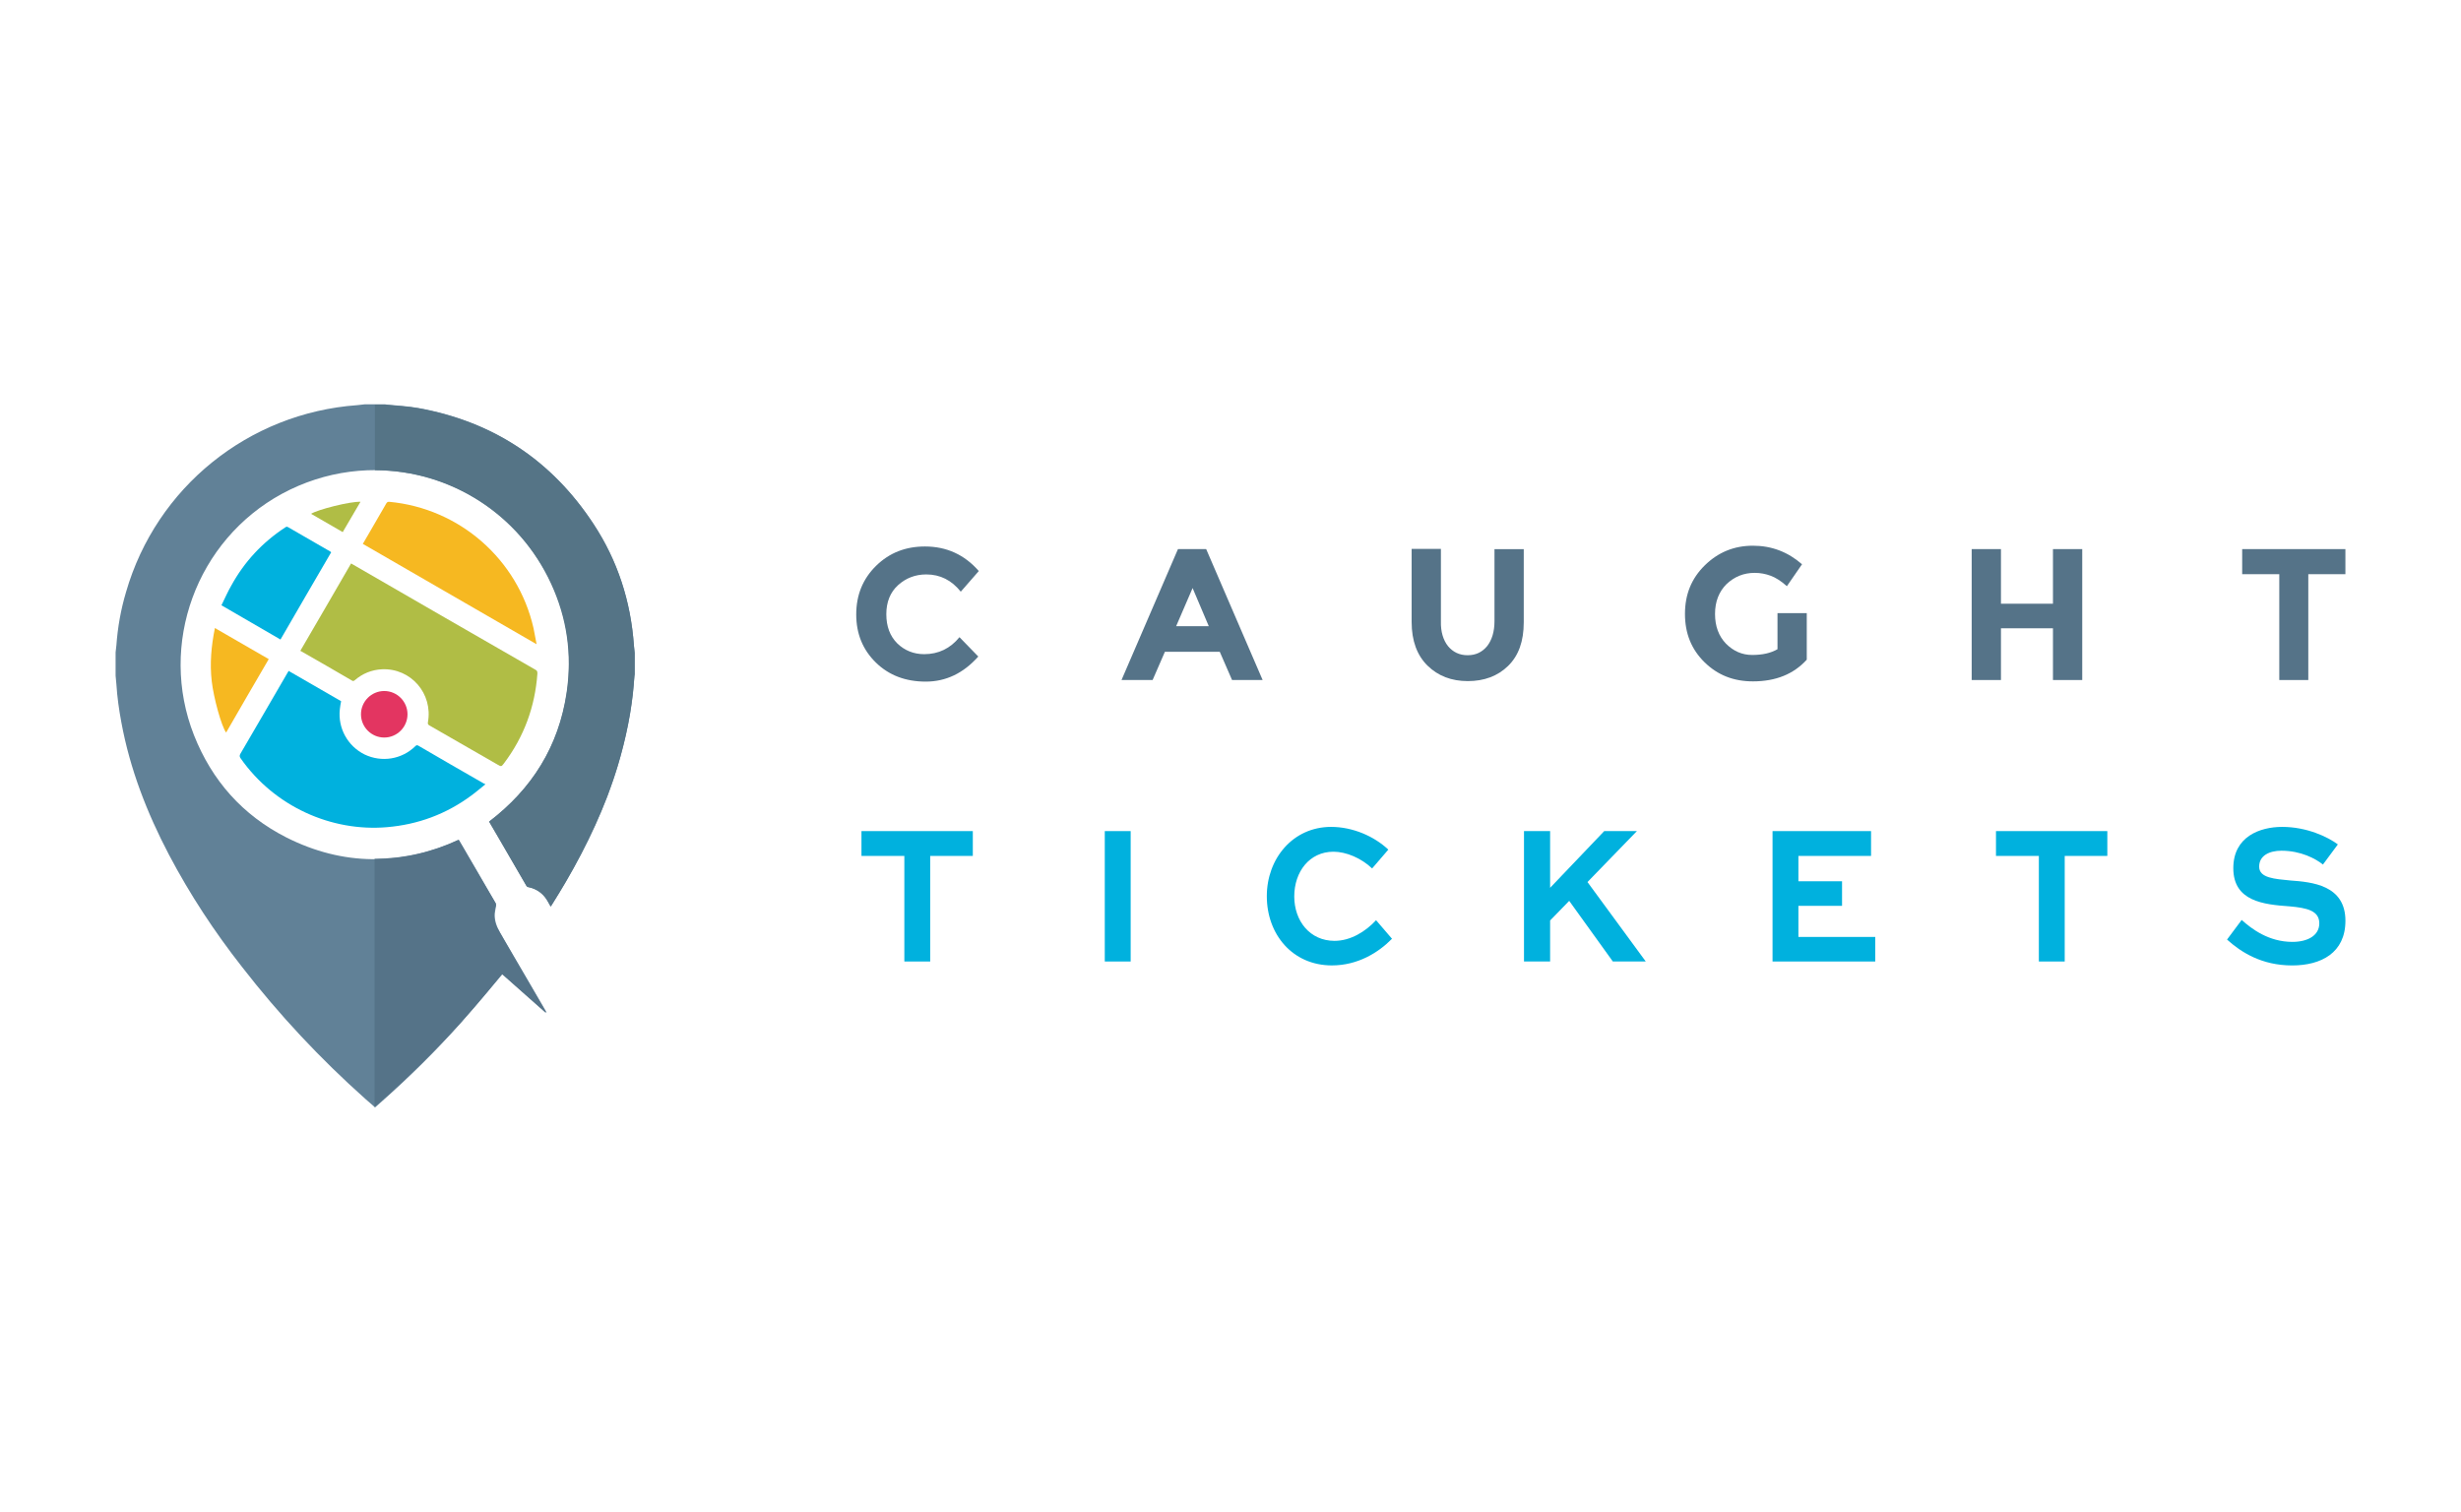
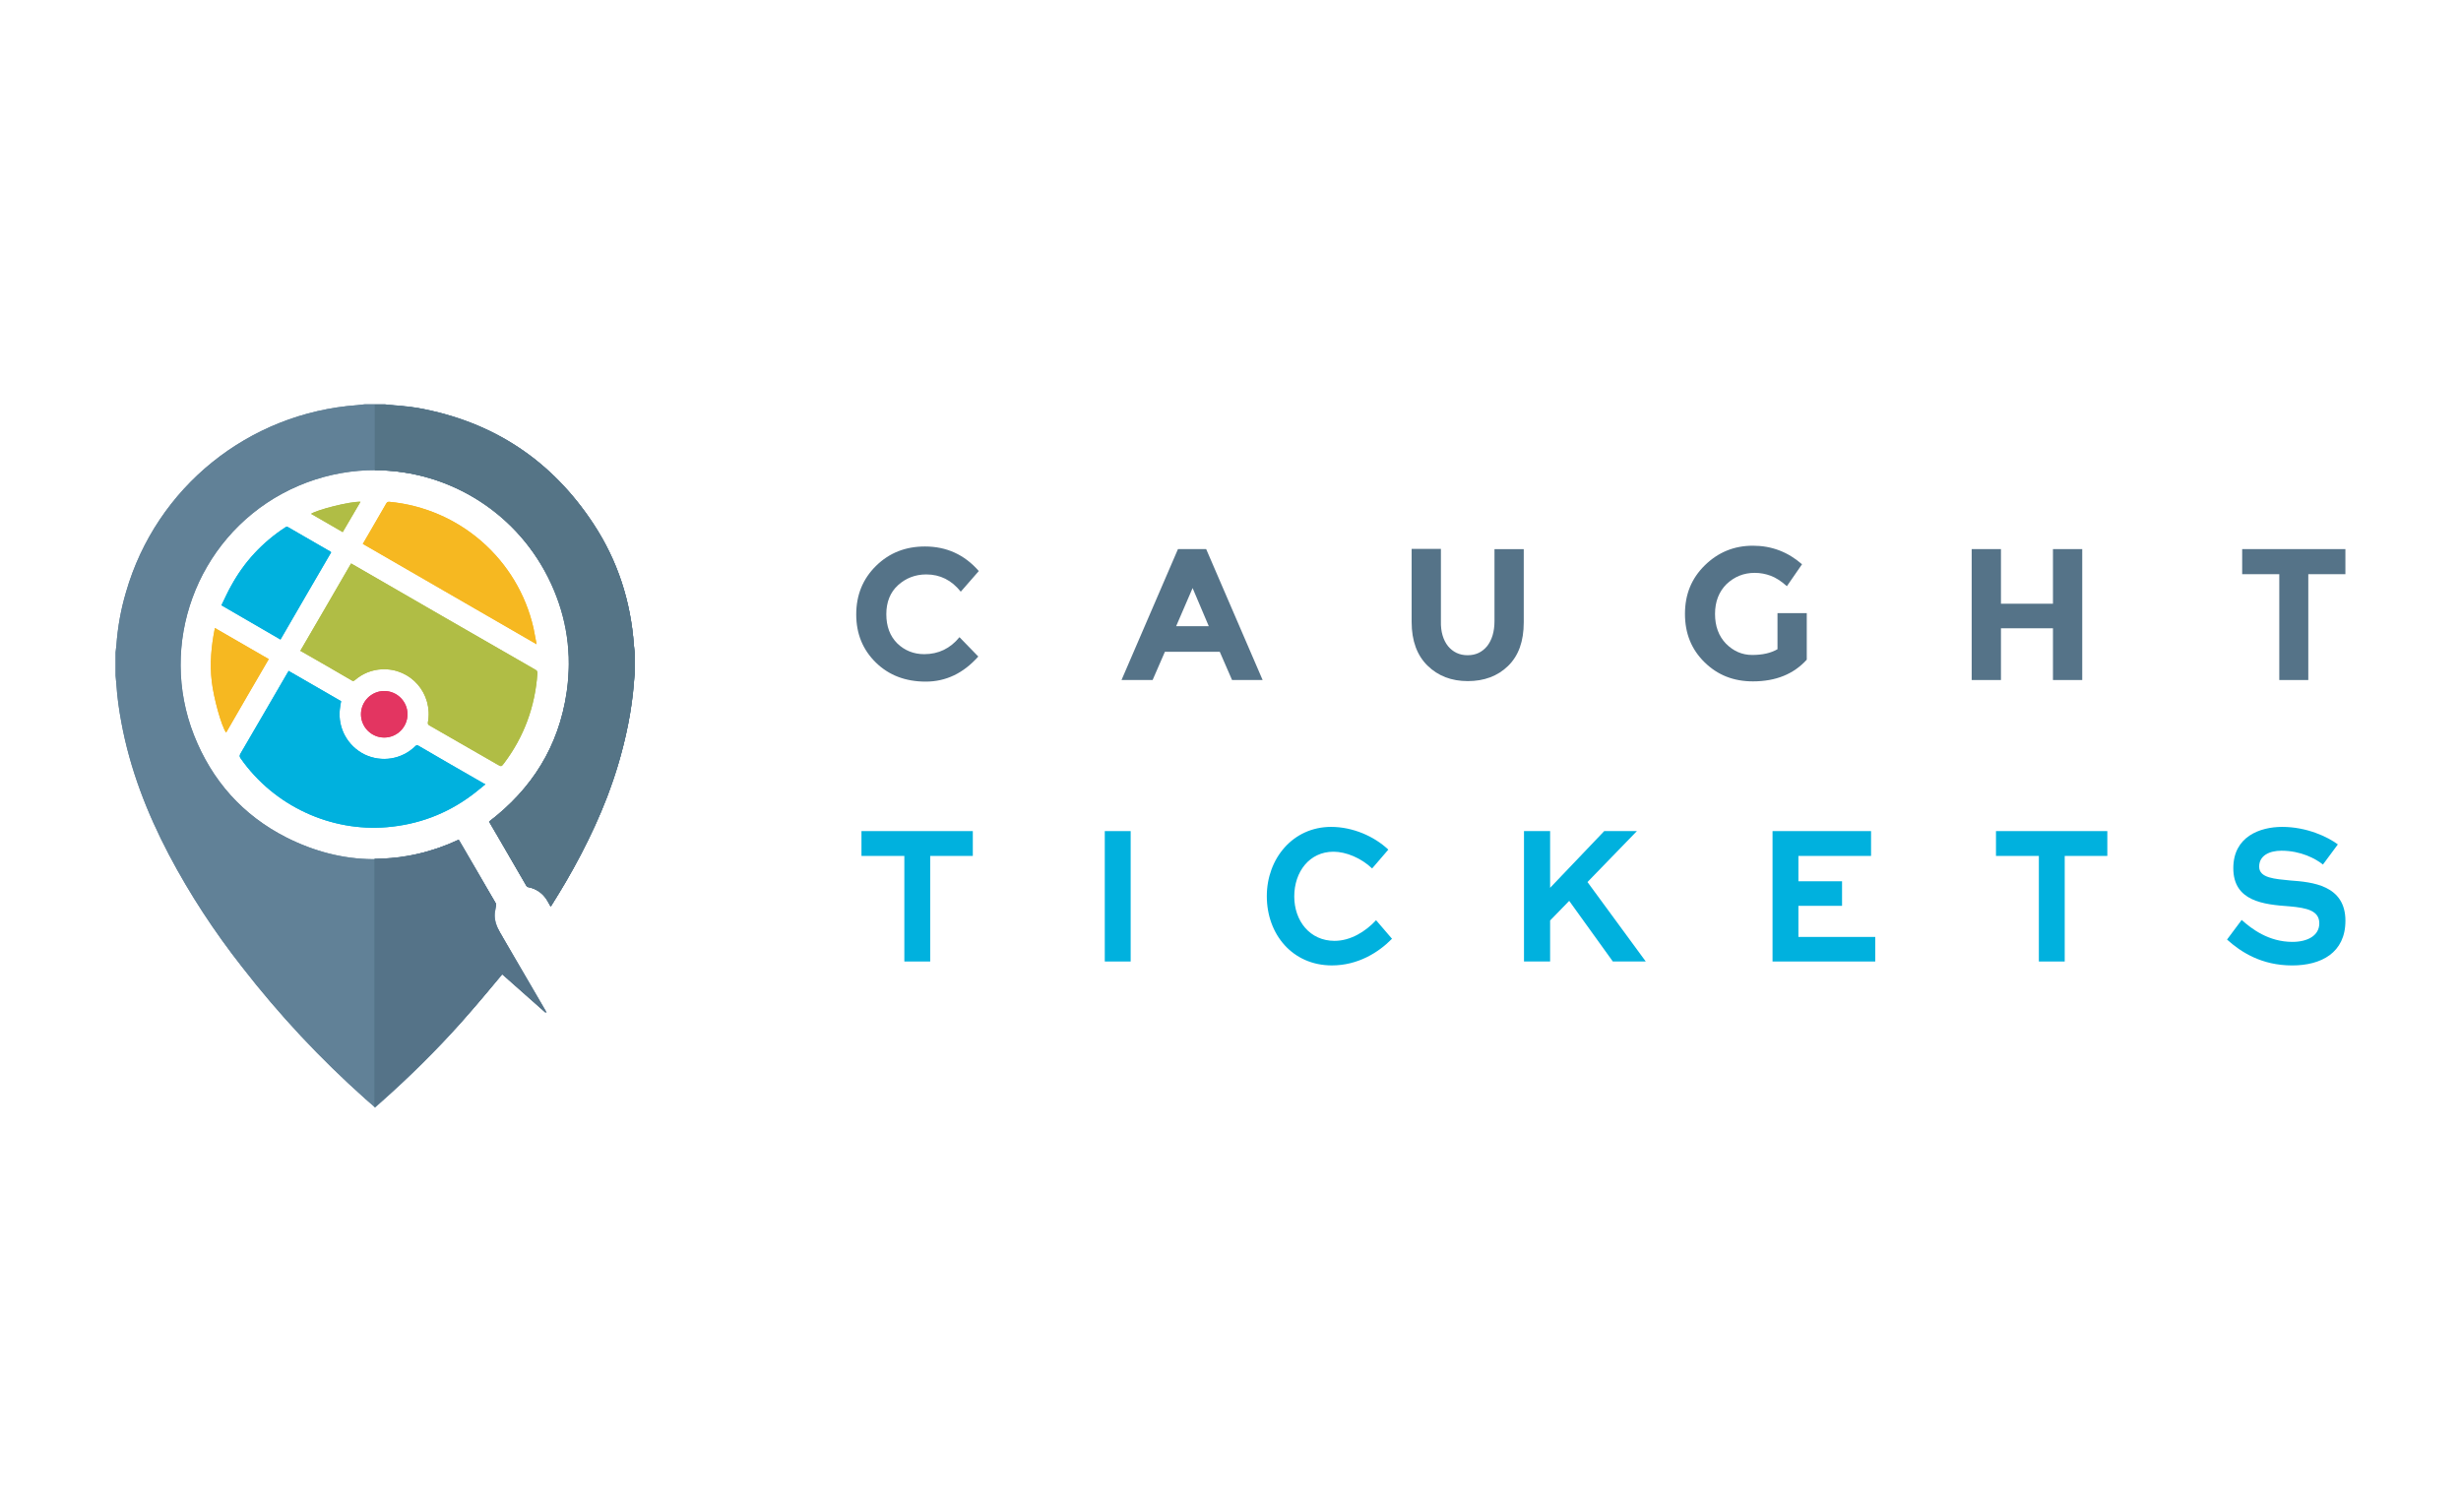
<svg xmlns="http://www.w3.org/2000/svg" version="1.1" id="Layer_1" x="0px" y="0px" viewBox="0 0 1024 629" style="enable-background:new 0 0 1024 629;" xml:space="preserve">
  <style type="text/css">
	.st0{fill-rule:evenodd;clip-rule:evenodd;fill:#618197;}
	.st1{fill-rule:evenodd;clip-rule:evenodd;fill:#B0BD45;}
	.st2{fill-rule:evenodd;clip-rule:evenodd;fill:#00B1DE;}
	.st3{fill-rule:evenodd;clip-rule:evenodd;fill:#F6B821;}
	.st4{fill-rule:evenodd;clip-rule:evenodd;fill:#E33561;}
	.st5{fill-rule:evenodd;clip-rule:evenodd;fill:#557486;}
	.st6{fill-rule:evenodd;clip-rule:evenodd;fill:#557388;}
	.st7{fill:#557388;}
	.st8{fill:#00B1DE;}
</style>
  <g>
    <path class="st0" d="M151.73,168.24h8.48c0.22,0,0.54,0.11,0.76,0.11c4.35,0.43,8.81,0.65,13.05,1.41   c31.21,5.65,55.57,21.75,72.97,48.28c10,15.22,15.44,32.08,16.75,50.24c0.11,1.09,0.22,2.17,0.33,3.37v8.92   c0,0.22-0.11,0.43-0.11,0.65c-0.22,5.44-0.98,10.87-1.85,16.2c-2.07,11.85-5.33,23.38-9.68,34.69   c-6.09,15.55-13.92,30.34-22.84,44.37c-0.11,0.22-0.22,0.33-0.43,0.65c-0.54-0.87-0.98-1.63-1.41-2.39   c-1.74-3.15-4.46-4.89-7.83-5.65c-0.54-0.11-0.76-0.33-0.98-0.76c-5-8.59-10-17.29-15.01-25.88c-0.11-0.22-0.22-0.43-0.33-0.65   c17.51-13.38,28.6-30.67,32.08-52.41c3.48-21.75-1.2-41.87-13.92-59.81c-23.6-33.38-68.4-43.61-104.39-24.14   c-35.67,19.36-51.54,62.64-36.65,100.48c7.5,18.92,20.23,33.28,38.39,42.52c23.71,11.96,47.74,11.85,71.88,1.09   c0,0.11,0.11,0.11,0.11,0.22c5.11,8.7,10.22,17.51,15.22,26.21c0.11,0.22,0.11,0.65,0.11,0.98c-0.22,1.09-0.43,2.17-0.54,3.15   c-0.22,2.83,0.76,5.44,2.17,7.94c6.31,10.87,12.72,21.75,19.03,32.62c0.11,0.22,0.22,0.43,0.33,0.65c-0.11,0-0.11,0.11-0.11,0.11   c-6.09-5.33-12.07-10.66-18.16-16.09c-0.11,0.22-0.33,0.33-0.43,0.43c-5.65,6.74-11.31,13.48-17.18,20.12   c-10.22,11.42-21.1,22.18-32.51,32.3c-0.98,0.87-1.96,1.74-2.94,2.61h-0.11c-0.22-0.22-0.33-0.43-0.54-0.54   c-1.09-0.98-2.28-1.96-3.37-2.94c-18.81-16.75-35.89-35.02-51.33-54.92c-11.53-14.68-21.75-30.23-30.45-46.76   c-9.13-17.4-16.2-35.56-19.79-55.02c-0.98-5.22-1.74-10.55-2.07-15.88c-0.11-1.2-0.22-2.39-0.33-3.59v-9.68   c0.11-0.98,0.22-1.96,0.33-2.94c0.54-7.5,1.85-14.9,4.02-22.18c12.61-43.61,51-74.49,96.24-77.75   C149.45,168.46,150.64,168.35,151.73,168.24" />
+     <path class="st0" d="M151.73,168.24h8.48c0.22,0,0.54,0.11,0.76,0.11c4.35,0.43,8.81,0.65,13.05,1.41   c31.21,5.65,55.57,21.75,72.97,48.28c10,15.22,15.44,32.08,16.75,50.24c0.11,1.09,0.22,2.17,0.33,3.37v8.92   c0,0.22-0.11,0.43-0.11,0.65c-0.22,5.44-0.98,10.87-1.85,16.2c-2.07,11.85-5.33,23.38-9.68,34.69   c-6.09,15.55-13.92,30.34-22.84,44.37c-0.11,0.22-0.22,0.33-0.43,0.65c-0.54-0.87-0.98-1.63-1.41-2.39   c-1.74-3.15-4.46-4.89-7.83-5.65c-0.54-0.11-0.76-0.33-0.98-0.76c-5-8.59-10-17.29-15.01-25.88c-0.11-0.22-0.22-0.43-0.33-0.65   c17.51-13.38,28.6-30.67,32.08-52.41c3.48-21.75-1.2-41.87-13.92-59.81c-23.6-33.38-68.4-43.61-104.39-24.14   c-35.67,19.36-51.54,62.64-36.65,100.48c7.5,18.92,20.23,33.28,38.39,42.52c23.71,11.96,47.74,11.85,71.88,1.09   c0,0.11,0.11,0.11,0.11,0.22c5.11,8.7,10.22,17.51,15.22,26.21c0.11,0.22,0.11,0.65,0.11,0.98c-0.22,1.09-0.43,2.17-0.54,3.15   c-0.22,2.83,0.76,5.44,2.17,7.94c6.31,10.87,12.72,21.75,19.03,32.62c0.11,0.22,0.22,0.43,0.33,0.65c-0.11,0-0.11,0.11-0.11,0.11   c-6.09-5.33-12.07-10.66-18.16-16.09c-0.11,0.22-0.33,0.33-0.43,0.43c-5.65,6.74-11.31,13.48-17.18,20.12   c-10.22,11.42-21.1,22.18-32.51,32.3c-0.98,0.87-1.96,1.74-2.94,2.61h-0.11c-0.22-0.22-0.33-0.43-0.54-0.54   c-1.09-0.98-2.28-1.96-3.37-2.94c-18.81-16.75-35.89-35.02-51.33-54.92c-11.53-14.68-21.75-30.23-30.45-46.76   c-9.13-17.4-16.2-35.56-19.79-55.02c-0.98-5.22-1.74-10.55-2.07-15.88c-0.11-1.2-0.22-2.39-0.33-3.59v-9.68   c0.11-0.98,0.22-1.96,0.33-2.94c0.54-7.5,1.85-14.9,4.02-22.18c12.61-43.61,51-74.49,96.24-77.75   C149.45,168.46,150.64,168.35,151.73,168.24" />
+     <path class="st1" d="M124.98,270.78c7.07-12.07,14.03-24.14,21.1-36.32c0.33,0.11,0.54,0.33,0.76,0.43   c25.34,14.68,50.67,29.25,76.01,43.82c0.65,0.33,0.76,0.76,0.76,1.52c-0.98,13.81-5.55,26.32-13.92,37.41   c-1.09,1.41-1.09,1.41-2.61,0.54c-9.46-5.44-18.92-10.87-28.38-16.31c-0.54-0.33-0.76-0.54-0.65-1.3   c2.17-11.96-7.07-22.62-19.14-22.08c-4.24,0.22-8.05,1.74-11.31,4.57c-0.33,0.22-0.54,0.43-0.98,0.22   c-7.07-4.13-14.25-8.26-21.31-12.29C125.2,271,125.09,270.89,124.98,270.78" />
    <path class="st1" d="M124.98,270.78c7.07-12.07,14.03-24.14,21.1-36.32c0.33,0.11,0.54,0.33,0.76,0.43   c25.34,14.68,50.67,29.25,76.01,43.82c0.65,0.33,0.76,0.76,0.76,1.52c-0.98,13.81-5.55,26.32-13.92,37.41   c-1.09,1.41-1.09,1.41-2.61,0.54c-9.46-5.44-18.92-10.87-28.38-16.31c-0.54-0.33-0.76-0.54-0.65-1.3   c2.17-11.96-7.07-22.62-19.14-22.08c-4.24,0.22-8.05,1.74-11.31,4.57c-0.33,0.22-0.54,0.43-0.98,0.22   c-7.07-4.13-14.25-8.26-21.31-12.29C125.2,271,125.09,270.89,124.98,270.78" />
    <path class="st2" d="M201.97,326.35c-2.07,1.63-3.91,3.26-5.87,4.68c-10.44,7.72-22.18,12.07-35.12,13.16   c-22.95,1.96-46.76-8.48-60.9-28.71c-0.43-0.65-0.43-1.09-0.11-1.74c6.63-11.31,13.16-22.62,19.68-33.82   c0.11-0.22,0.33-0.43,0.43-0.76c7.29,4.24,14.57,8.37,21.86,12.61c-0.22,1.09-0.43,2.28-0.54,3.37   c-0.87,7.83,3.26,15.33,10.33,18.81c7.07,3.37,15.44,2.07,21.1-3.48c0.33-0.33,0.65-0.54,1.2-0.22   c9.13,5.33,18.16,10.55,27.29,15.77C201.54,326.03,201.64,326.14,201.97,326.35" />
+     <path class="st2" d="M201.97,326.35c-2.07,1.63-3.91,3.26-5.87,4.68c-10.44,7.72-22.18,12.07-35.12,13.16   c-22.95,1.96-46.76-8.48-60.9-28.71c-0.43-0.65-0.43-1.09-0.11-1.74c6.63-11.31,13.16-22.62,19.68-33.82   c0.11-0.22,0.33-0.43,0.43-0.76c7.29,4.24,14.57,8.37,21.86,12.61c-0.22,1.09-0.43,2.28-0.54,3.37   c-0.87,7.83,3.26,15.33,10.33,18.81c7.07,3.37,15.44,2.07,21.1-3.48c0.33-0.33,0.65-0.54,1.2-0.22   c9.13,5.33,18.16,10.55,27.29,15.77C201.54,326.03,201.64,326.14,201.97,326.35" />
+     <path class="st3" d="M223.28,268.07c-24.25-14.03-48.28-27.84-72.31-41.76c0.98-1.74,2.07-3.48,3.04-5.22   c2.28-3.91,4.57-7.83,6.74-11.64c0.33-0.54,0.65-0.65,1.2-0.65c29.25,2.72,53.5,23.92,60.03,52.52   C222.41,263.5,222.85,265.67,223.28,268.07" />
    <path class="st3" d="M223.28,268.07c-24.25-14.03-48.28-27.84-72.31-41.76c0.98-1.74,2.07-3.48,3.04-5.22   c2.28-3.91,4.57-7.83,6.74-11.64c0.33-0.54,0.65-0.65,1.2-0.65c29.25,2.72,53.5,23.92,60.03,52.52   C222.41,263.5,222.85,265.67,223.28,268.07" />
    <path class="st2" d="M92.14,251.86c1.41-2.83,2.61-5.65,4.13-8.26c5.44-9.9,12.94-17.94,22.4-24.14c0.33-0.22,0.65-0.43,1.2-0.11   c5.76,3.37,11.64,6.74,17.51,10.11c0.11,0.11,0.22,0.22,0.43,0.33c-7.07,12.07-14.03,24.14-21.1,36.32   C108.56,261.32,100.51,256.76,92.14,251.86" />
+     <path class="st2" d="M92.14,251.86c1.41-2.83,2.61-5.65,4.13-8.26c5.44-9.9,12.94-17.94,22.4-24.14c0.33-0.22,0.65-0.43,1.2-0.11   c5.76,3.37,11.64,6.74,17.51,10.11c0.11,0.11,0.22,0.22,0.43,0.33c-7.07,12.07-14.03,24.14-21.1,36.32   C108.56,261.32,100.51,256.76,92.14,251.86" />
+     <path class="st3" d="M89.42,261.32c7.5,4.35,14.9,8.59,22.4,12.94c-5.98,10.22-11.85,20.34-17.73,30.56   c-1.96-2.61-5.22-14.57-5.98-21.31C87.25,276.11,87.9,268.83,89.42,261.32" />
    <path class="st3" d="M89.42,261.32c7.5,4.35,14.9,8.59,22.4,12.94c-5.98,10.22-11.85,20.34-17.73,30.56   c-1.96-2.61-5.22-14.57-5.98-21.31C87.25,276.11,87.9,268.83,89.42,261.32" />
    <path class="st4" d="M169.56,297.21c0,5.33-4.35,9.68-9.68,9.68s-9.68-4.35-9.68-9.68s4.35-9.68,9.68-9.68   C165.21,287.53,169.56,291.88,169.56,297.21" />
+     <path class="st4" d="M169.56,297.21c0,5.33-4.35,9.68-9.68,9.68s-9.68-4.35-9.68-9.68s4.35-9.68,9.68-9.68   C165.21,287.53,169.56,291.88,169.56,297.21" />
+     <path class="st1" d="M149.99,208.8c-2.5,4.24-4.89,8.37-7.39,12.61c-4.35-2.5-8.7-5-13.16-7.61   C132.05,212.06,145.75,208.58,149.99,208.8" />
    <path class="st1" d="M149.99,208.8c-2.5,4.24-4.89,8.37-7.39,12.61c-4.35-2.5-8.7-5-13.16-7.61   C132.05,212.06,145.75,208.58,149.99,208.8" />
    <path class="st5" d="M264.06,280.68c-0.11,1.09-0.22,2.17-0.33,3.37c-0.87,11.53-3.26,22.95-6.52,34.04   c-5.22,17.4-12.94,33.71-22.08,49.37c-1.85,3.15-3.81,6.31-5.76,9.46c-0.11,0.11-0.11,0.11-0.22,0.33   c-0.33-0.54-0.65-0.98-0.87-1.52c-1.85-3.59-4.68-5.87-8.7-6.63c-0.22,0-0.54-0.43-0.65-0.65c-3.91-6.74-7.83-13.48-11.74-20.23   c-1.2-2.07-2.39-4.13-3.7-6.31c17.94-13.7,29.03-31.54,32.3-53.94c2.28-15.66,0.11-30.77-6.52-45.13   c-13.16-28.71-41.76-47.09-73.29-47.19v-27.29h4.24c0.22,0,0.54,0.11,0.76,0.11c4.35,0.43,8.81,0.65,13.05,1.41   c31.21,5.65,55.57,21.75,72.97,48.28c10,15.22,15.44,32.08,16.75,50.24c0.11,1.09,0.22,2.17,0.33,3.37V280.68z" />
+     <path class="st5" d="M264.06,280.68c-0.11,1.09-0.22,2.17-0.33,3.37c-0.87,11.53-3.26,22.95-6.52,34.04   c-5.22,17.4-12.94,33.71-22.08,49.37c-1.85,3.15-3.81,6.31-5.76,9.46c-0.11,0.11-0.11,0.11-0.22,0.33   c-0.33-0.54-0.65-0.98-0.87-1.52c-1.85-3.59-4.68-5.87-8.7-6.63c-0.22,0-0.54-0.43-0.65-0.65c-3.91-6.74-7.83-13.48-11.74-20.23   c-1.2-2.07-2.39-4.13-3.7-6.31c17.94-13.7,29.03-31.54,32.3-53.94c2.28-15.66,0.11-30.77-6.52-45.13   c-13.16-28.71-41.76-47.09-73.29-47.19v-27.29h4.24c0.22,0,0.54,0.11,0.76,0.11c4.35,0.43,8.81,0.65,13.05,1.41   c31.21,5.65,55.57,21.75,72.97,48.28c10,15.22,15.44,32.08,16.75,50.24c0.11,1.09,0.22,2.17,0.33,3.37V280.68z" />
+     <path class="st6" d="M155.97,357.35c12.18-0.11,23.71-2.72,34.8-7.94c1.3,2.17,2.61,4.35,3.81,6.52   c3.81,6.52,7.61,13.16,11.53,19.68c0.22,0.43,0.33,0.76,0.11,1.3c-0.98,3.15-0.87,6.2,0.65,9.13c2.28,4.13,4.68,8.16,6.96,12.18   c4.35,7.39,8.7,14.9,12.94,22.29c0.11,0.22,0.22,0.43,0.22,0.87c-5.98-5.33-12.07-10.66-18.16-16.09   c-0.33,0.33-0.65,0.76-0.87,1.09c-14.03,17.51-29.25,33.71-45.89,48.72c-2.07,1.85-4.13,3.59-6.2,5.44v-103.2H155.97z" />
    <path class="st6" d="M155.97,357.35c12.18-0.11,23.71-2.72,34.8-7.94c1.3,2.17,2.61,4.35,3.81,6.52   c3.81,6.52,7.61,13.16,11.53,19.68c0.22,0.43,0.33,0.76,0.11,1.3c-0.98,3.15-0.87,6.2,0.65,9.13c2.28,4.13,4.68,8.16,6.96,12.18   c4.35,7.39,8.7,14.9,12.94,22.29c0.11,0.22,0.22,0.43,0.22,0.87c-5.98-5.33-12.07-10.66-18.16-16.09   c-0.33,0.33-0.65,0.76-0.87,1.09c-14.03,17.51-29.25,33.71-45.89,48.72c-2.07,1.85-4.13,3.59-6.2,5.44v-103.2H155.97z" />
    <path class="st7" d="M384.55,272.2c5.98,0,10.87-2.39,14.68-7.07l7.83,8.05c-6.2,6.96-13.48,10.44-21.86,10.44   c-8.37,0-15.33-2.61-20.77-7.94s-8.16-11.96-8.16-20.01c0-8.05,2.72-14.79,8.26-20.23s12.29-8.05,20.34-8.05   c8.92,0,16.42,3.37,22.4,10.22l-7.5,8.59c-3.81-4.78-8.59-7.18-14.35-7.18c-4.57,0-8.48,1.52-11.74,4.46   c-3.26,2.94-4.89,7.07-4.89,12.07c0,5.11,1.52,9.13,4.57,12.18C376.4,270.68,380.2,272.2,384.55,272.2" />
    <path class="st7" d="M512.65,282.96l-5.11-11.74h-22.84l-5.11,11.74h-12.94l23.49-54.48h11.74l23.49,54.48H512.65z M496.23,244.69   l-6.85,15.88h13.59L496.23,244.69z" />
    <path class="st7" d="M602.48,268.83c2.07,2.5,4.78,3.81,8.16,3.81c3.48,0,6.09-1.3,8.16-3.81c1.96-2.5,3.04-5.98,3.04-10.33v-30.01   h12.18v30.45c0,7.94-2.17,13.92-6.52,18.16c-4.35,4.24-10,6.31-16.75,6.31c-6.85,0-12.4-2.17-16.75-6.42s-6.63-10.33-6.63-18.16   v-30.45h12.18v30.12C599.43,262.85,600.52,266.33,602.48,268.83" />
    <path class="st7" d="M739.6,255.13h12.18v19.36c-5.44,5.98-12.83,9.03-22.4,9.03c-8.05,0-14.68-2.61-20.12-7.94   c-5.44-5.33-8.16-11.96-8.16-20.12c0-8.16,2.72-14.79,8.26-20.23c5.55-5.44,12.18-8.16,20.01-8.16c7.83,0,14.57,2.61,20.44,7.72   l-6.31,9.13c-2.39-2.17-4.68-3.59-6.74-4.35c-2.07-0.76-4.24-1.2-6.63-1.2c-4.68,0-8.48,1.63-11.74,4.68   c-3.15,3.15-4.78,7.29-4.78,12.4s1.52,9.24,4.57,12.4c3.04,3.04,6.63,4.68,10.87,4.68c4.24,0,7.72-0.76,10.55-2.39   C739.6,270.13,739.6,255.13,739.6,255.13z" />
    <polygon class="st7" points="854.22,228.48 866.4,228.48 866.4,282.96 854.22,282.96 854.22,261.43 832.58,261.43 832.58,282.96    820.4,282.96 820.4,228.48 832.58,228.48 832.58,251.21 854.22,251.21  " />
    <polygon class="st7" points="960.46,238.92 960.46,282.96 948.39,282.96 948.39,238.92 932.95,238.92 932.95,228.48 975.9,228.48    975.9,238.92  " />
    <polygon class="st8" points="358.45,345.82 404.78,345.82 404.78,356.15 387.05,356.15 387.05,400.08 376.29,400.08 376.29,356.15    358.45,356.15  " />
    <rect x="459.69" y="345.82" class="st8" width="10.77" height="54.26" />
    <path class="st8" d="M579.2,390.62c-5.65,5.76-14.25,11.09-25.01,11.09c-16.31,0-27.08-12.83-27.08-28.82   c0-15.66,10.87-28.82,26.75-28.82c9.03,0,17.94,3.91,23.81,9.46l-6.74,7.83c-4.57-4.35-10.87-6.96-16.09-6.96   c-10,0-16.31,8.37-16.31,18.6c0,10.22,6.52,18.49,16.75,18.49c6.74,0,12.94-3.91,17.29-8.59L579.2,390.62z" />
    <polygon class="st8" points="644.99,369.42 667.5,345.82 681.1,345.82 660.54,367.02 684.79,400.08 671.09,400.08 652.93,374.85    644.99,383.01 644.99,400.08 634.12,400.08 634.12,345.82 644.99,345.82  " />
    <polygon class="st8" points="766.46,376.92 748.3,376.92 748.3,389.86 780.27,389.86 780.27,400.08 737.54,400.08 737.54,345.82    778.53,345.82 778.53,356.15 748.3,356.15 748.3,366.7 766.46,366.7  " />
    <polygon class="st8" points="830.51,345.82 876.84,345.82 876.84,356.15 859.11,356.15 859.11,400.08 848.35,400.08 848.35,356.15    830.51,356.15  " />
    <path class="st8" d="M966.55,359.74c-2.94-2.39-9.13-5.76-17.29-5.76c-4.89,0-9.24,1.96-9.24,6.63c0,4.78,6.52,5.11,12.94,5.76   c8.92,0.65,22.95,1.85,22.95,16.75c0,13.38-10.11,18.6-22.18,18.6c-12.72,0-21.31-5.55-27.08-10.77l6.09-8.16   c4.13,3.7,11.2,9.13,21.1,9.13c6.31,0,11.2-2.61,11.2-7.72c0-5.22-5-6.42-12.4-7.07c-10.77-0.76-23.38-2.07-23.38-15.88   c0-13.16,11.09-17.18,20.34-17.18c10.22,0,18.92,4.13,23.16,7.29L966.55,359.74z" />
  </g>
</svg>
